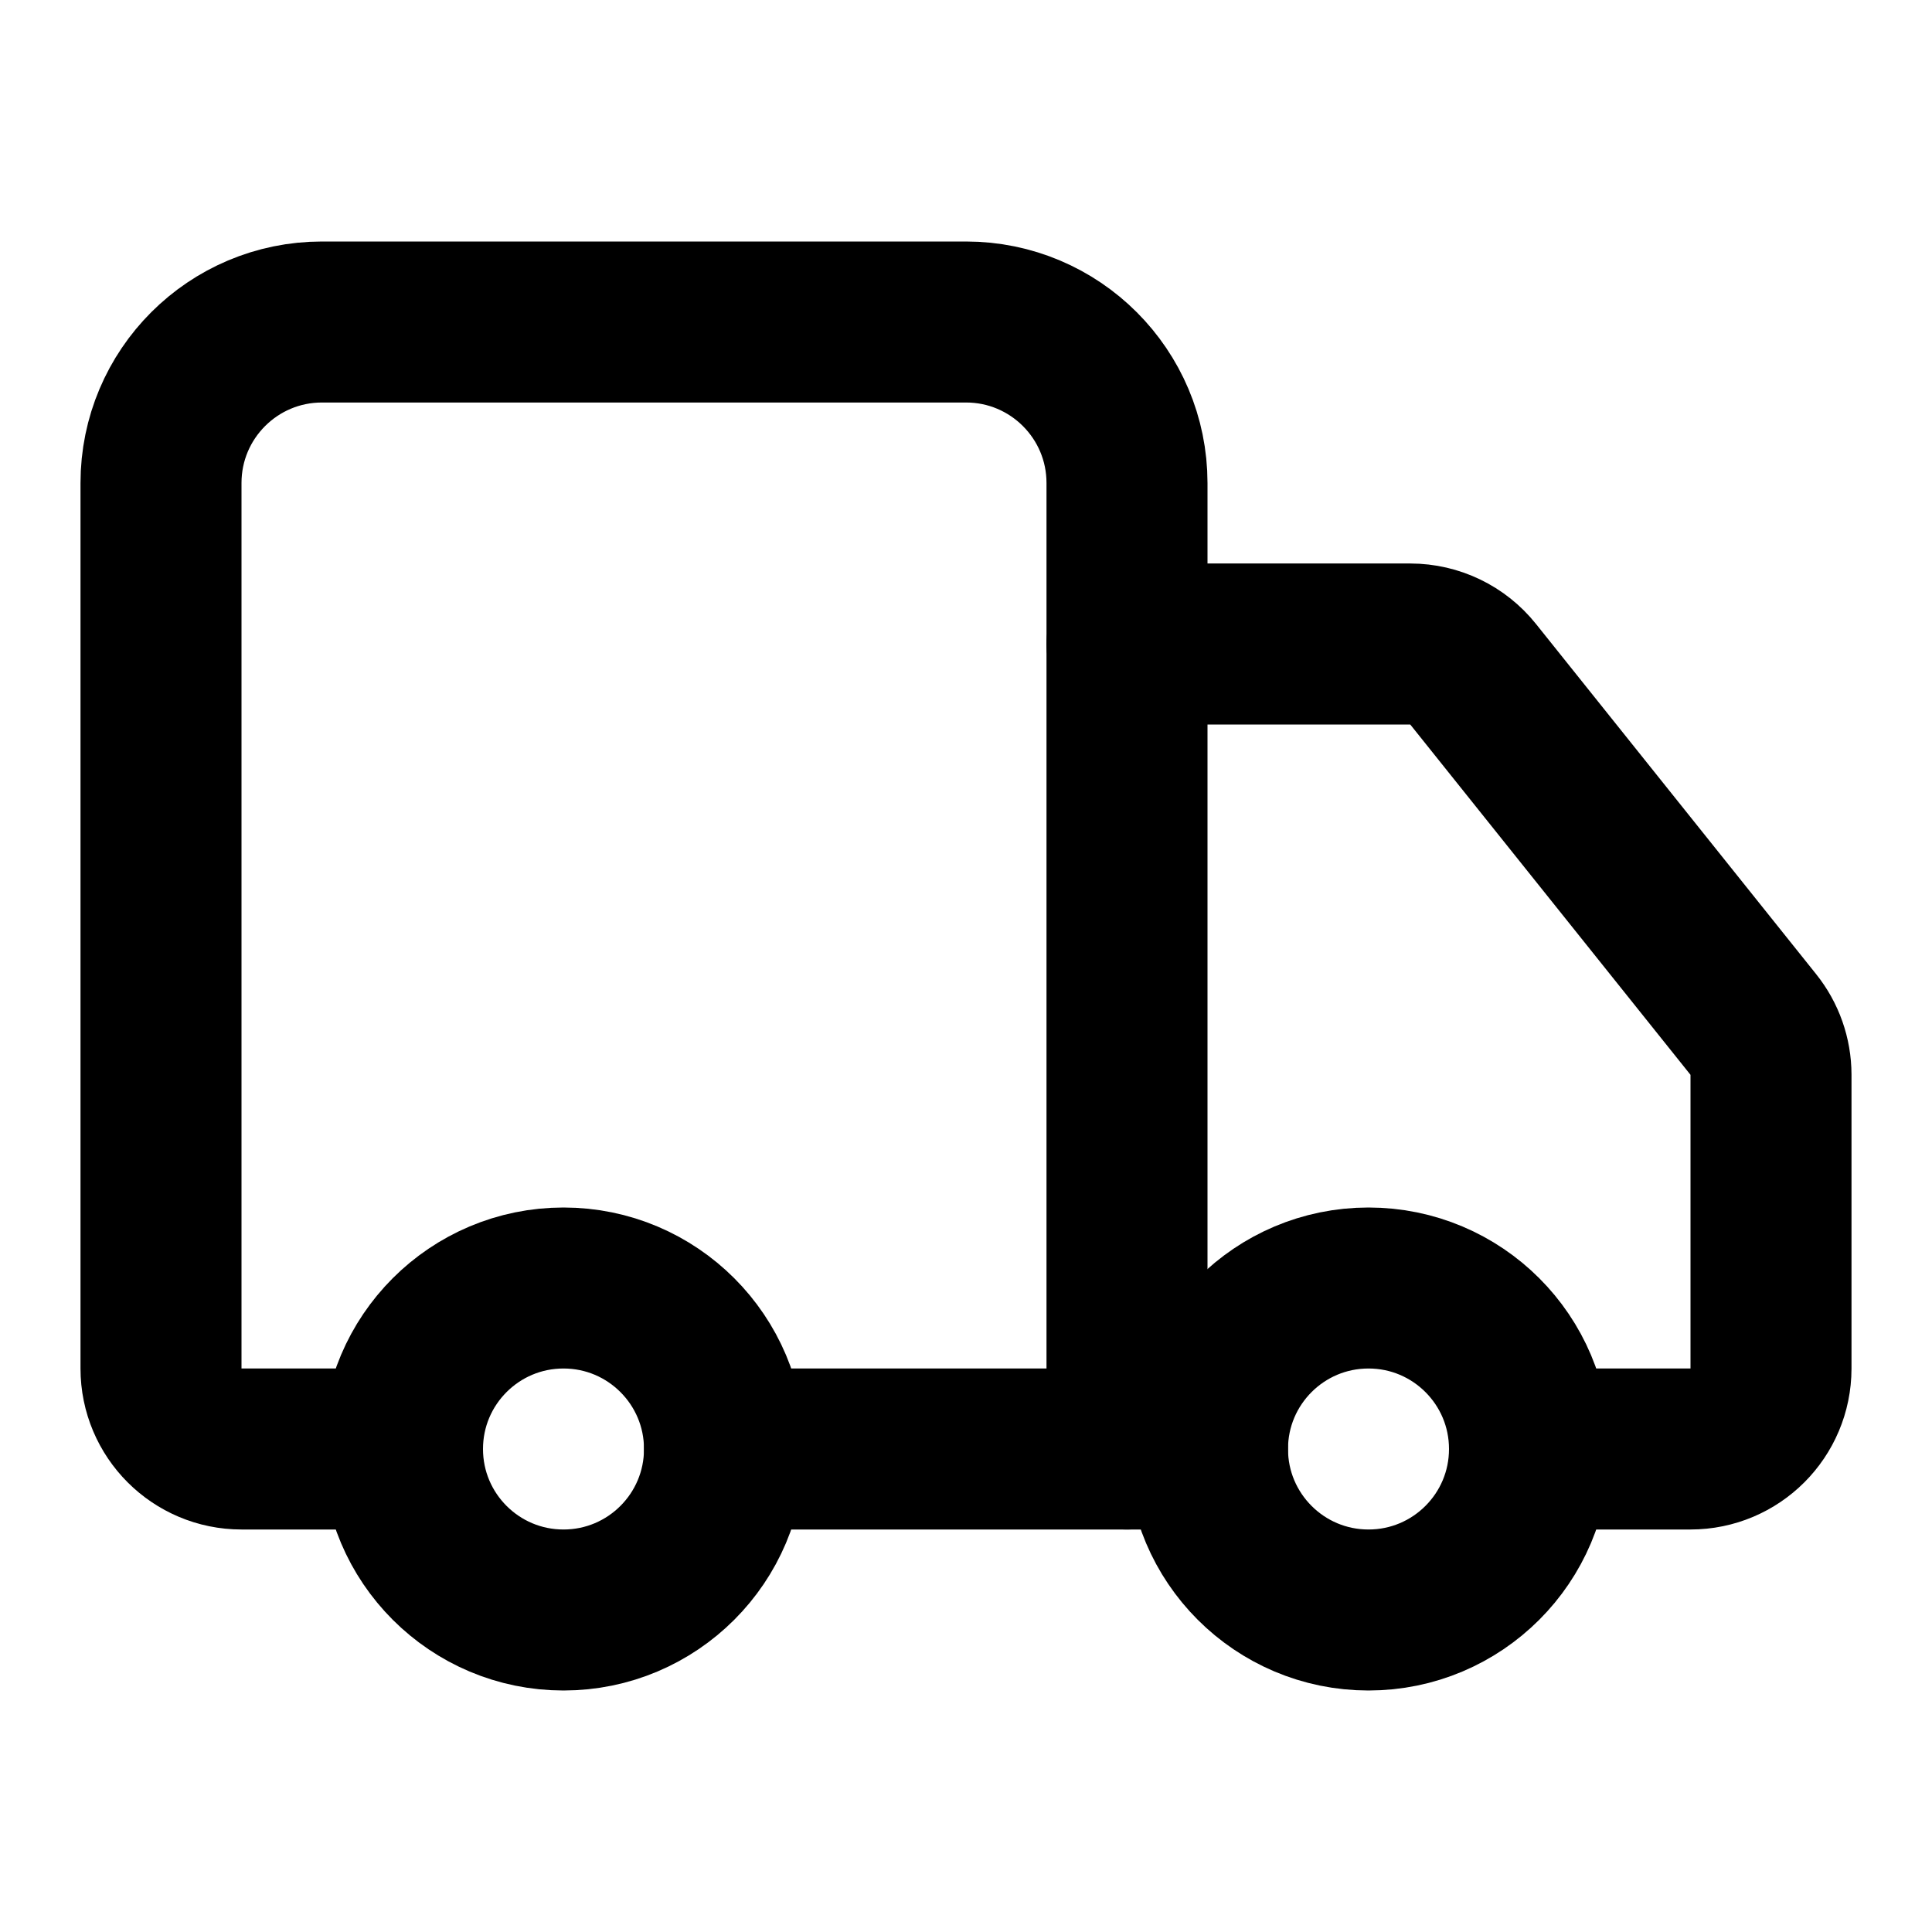
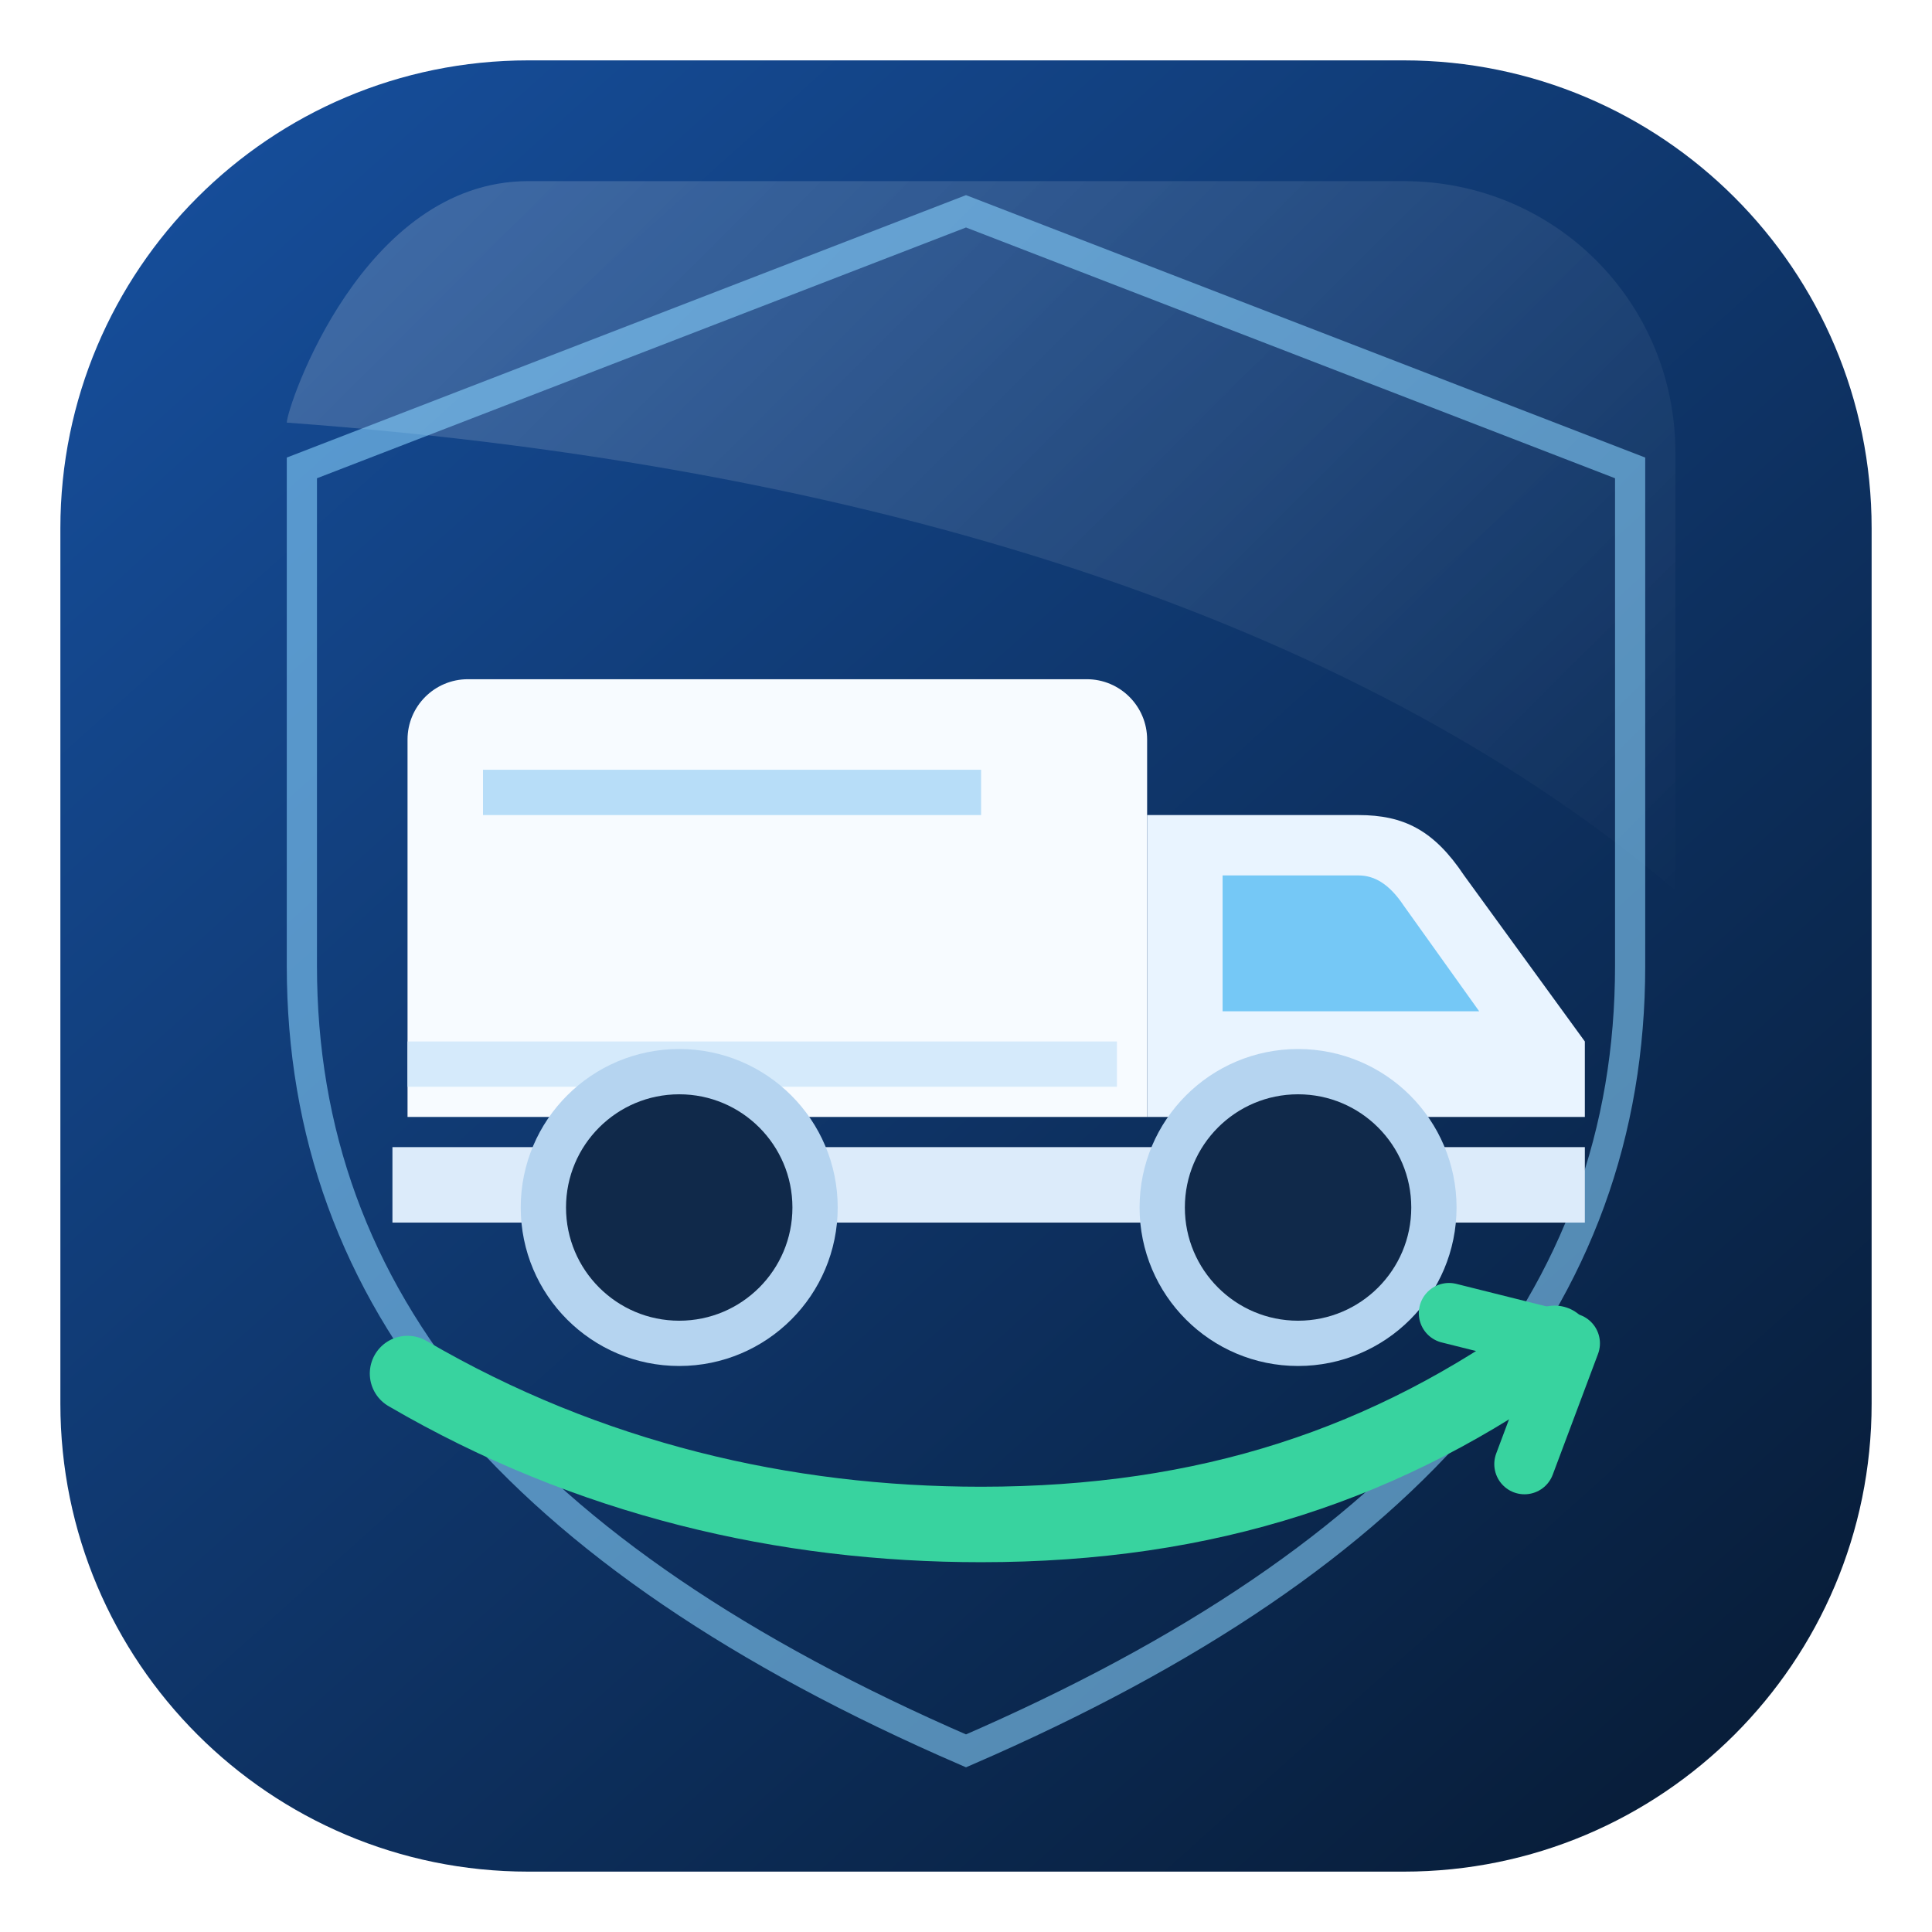
- <svg xmlns="http://www.w3.org/2000/svg" viewBox="0 0 24 24" fill="none" stroke="currentColor" stroke-width="2" stroke-linecap="round" stroke-linejoin="round">
-   <path d="M14 18V6a2 2 0 0 0-2-2H4a2 2 0 0 0-2 2v11a1 1 0 0 0 1 1h2" />
-   <path d="M15 18H9" />
-   <path d="M19 18h2a1 1 0 0 0 1-1v-3.65a1 1 0 0 0-.22-.624l-3.48-4.35A1 1 0 0 0 17.52 8H14" />
-   <circle cx="17" cy="18" r="2" />
-   <circle cx="7" cy="18" r="2" />
+ <svg xmlns="http://www.w3.org/2000/svg" viewBox="0 0 128 128" role="img" aria-labelledby="title">
+   <defs>
+     <linearGradient id="brand" x1="12" y1="8" x2="116" y2="124" gradientUnits="userSpaceOnUse">
+       <stop stop-color="#164E9B" />
+       <stop offset="1" stop-color="#071B35" />
+     </linearGradient>
+     <linearGradient id="shine" x1="26" y1="13" x2="93" y2="80" gradientUnits="userSpaceOnUse">
+       <stop stop-color="#fff" stop-opacity=".18" />
+       <stop offset="1" stop-color="#fff" stop-opacity="0" />
+     </linearGradient>
+   </defs>
+   <rect x="4" y="4" width="120" height="120" rx="31" fill="url(#brand)" />
+   <path d="M35 12h58c10 0 18 8 18 18v29c-20-17-51-28-92-31C19 27 24 12 35 12Z" fill="url(#shine)" />
+   <path d="M20 31 64 14l44 17v33c0 22-14 39-44 52C34 103 20 86 20 64V31Z" fill="none" stroke="#8BD4FF" stroke-opacity=".58" stroke-width="2" />
+   <path d="M27 49a4 4 0 0 1 4-4h41a4 4 0 0 1 4 4v25H27V49Z" fill="#F7FBFF" />
+   <path d="M76 54h14c3 0 5 1 7 4l8 11v5H76V54Z" fill="#E9F4FF" />
+   <path d="M81 58h9c1 0 2 .5 3 2l5 7H81v-9Z" fill="#75C8F6" />
+   <path d="M32 51h33v3H32z" fill="#B7DDF8" />
+   <path d="M27 69h47v3H27z" fill="#D5EAFB" />
+   <path d="M26 76h79v5H26z" fill="#DCEBFA" />
+   <circle cx="45" cy="80" r="9" fill="#10294A" stroke="#B5D4F0" stroke-width="3" />
+   <circle cx="86" cy="80" r="9" fill="#10294A" stroke="#B5D4F0" stroke-width="3" />
+   <path d="M27 91c12 7 25 10 38 10 15 0 27-4 38-12" fill="none" stroke="#38D39F" stroke-linecap="round" stroke-width="5" />
+   <path d="m96 87 8 2-3 8" fill="none" stroke="#38D39F" stroke-linecap="round" stroke-linejoin="round" stroke-width="4" />
</svg>
